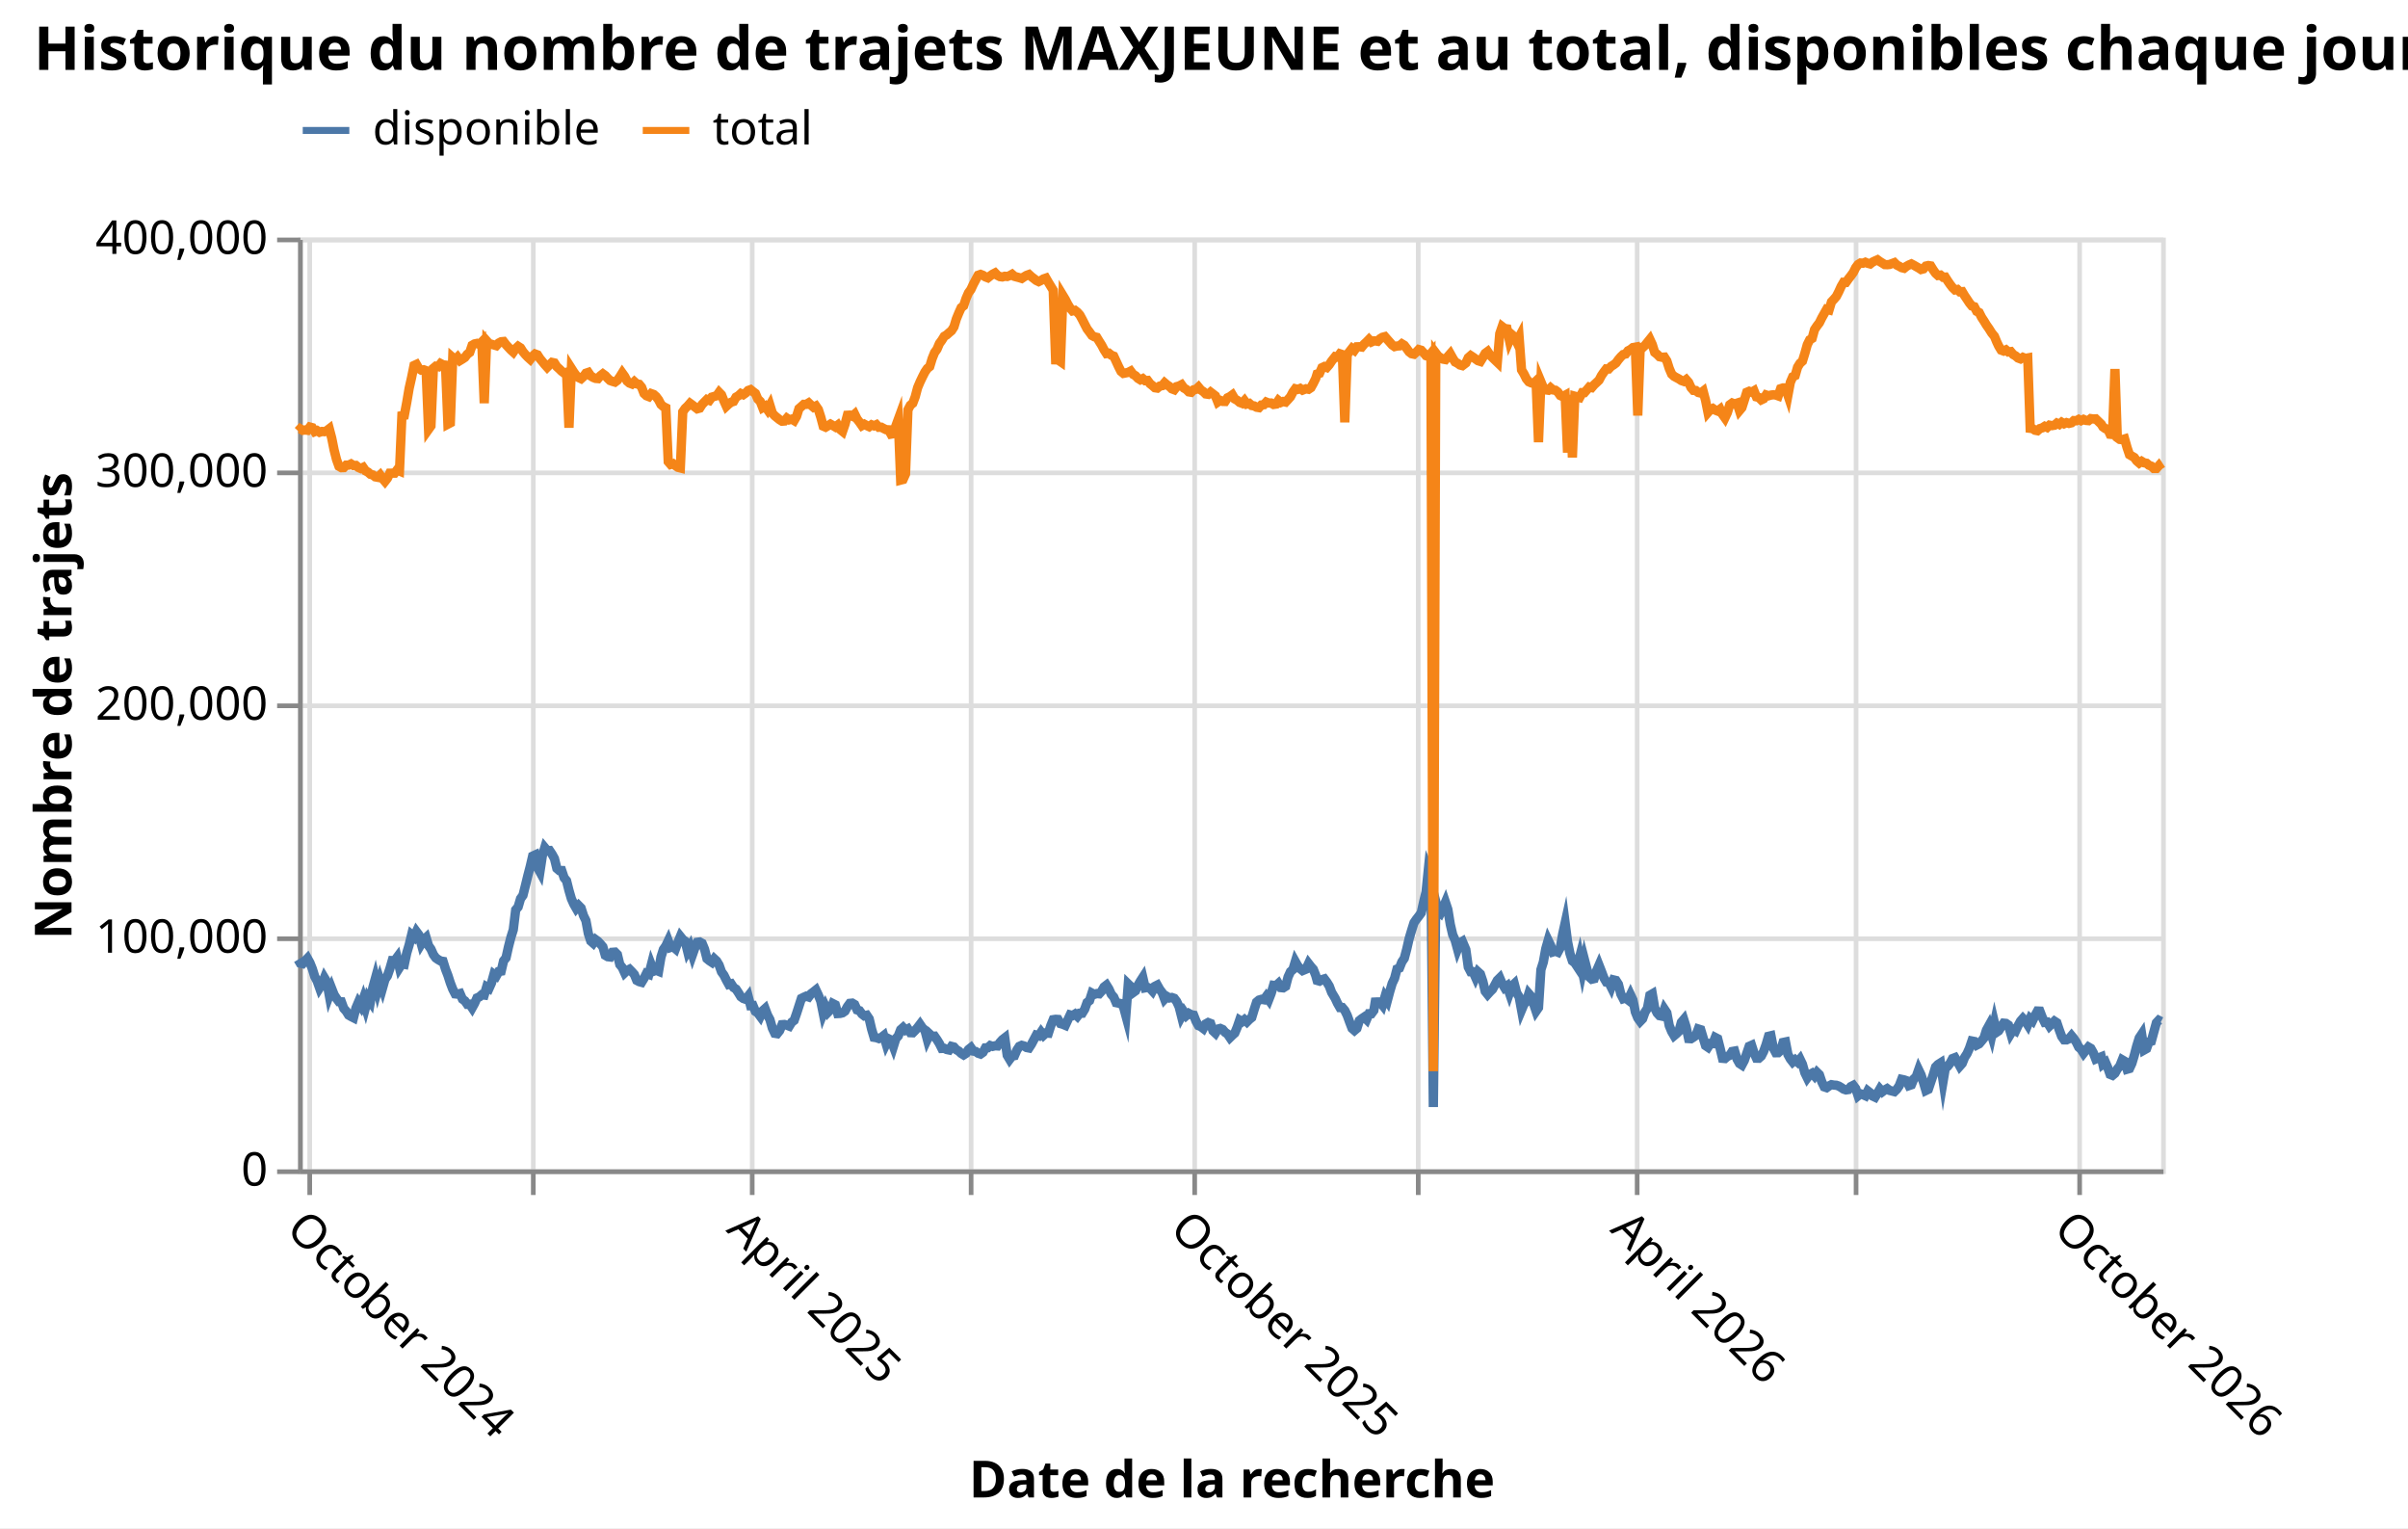
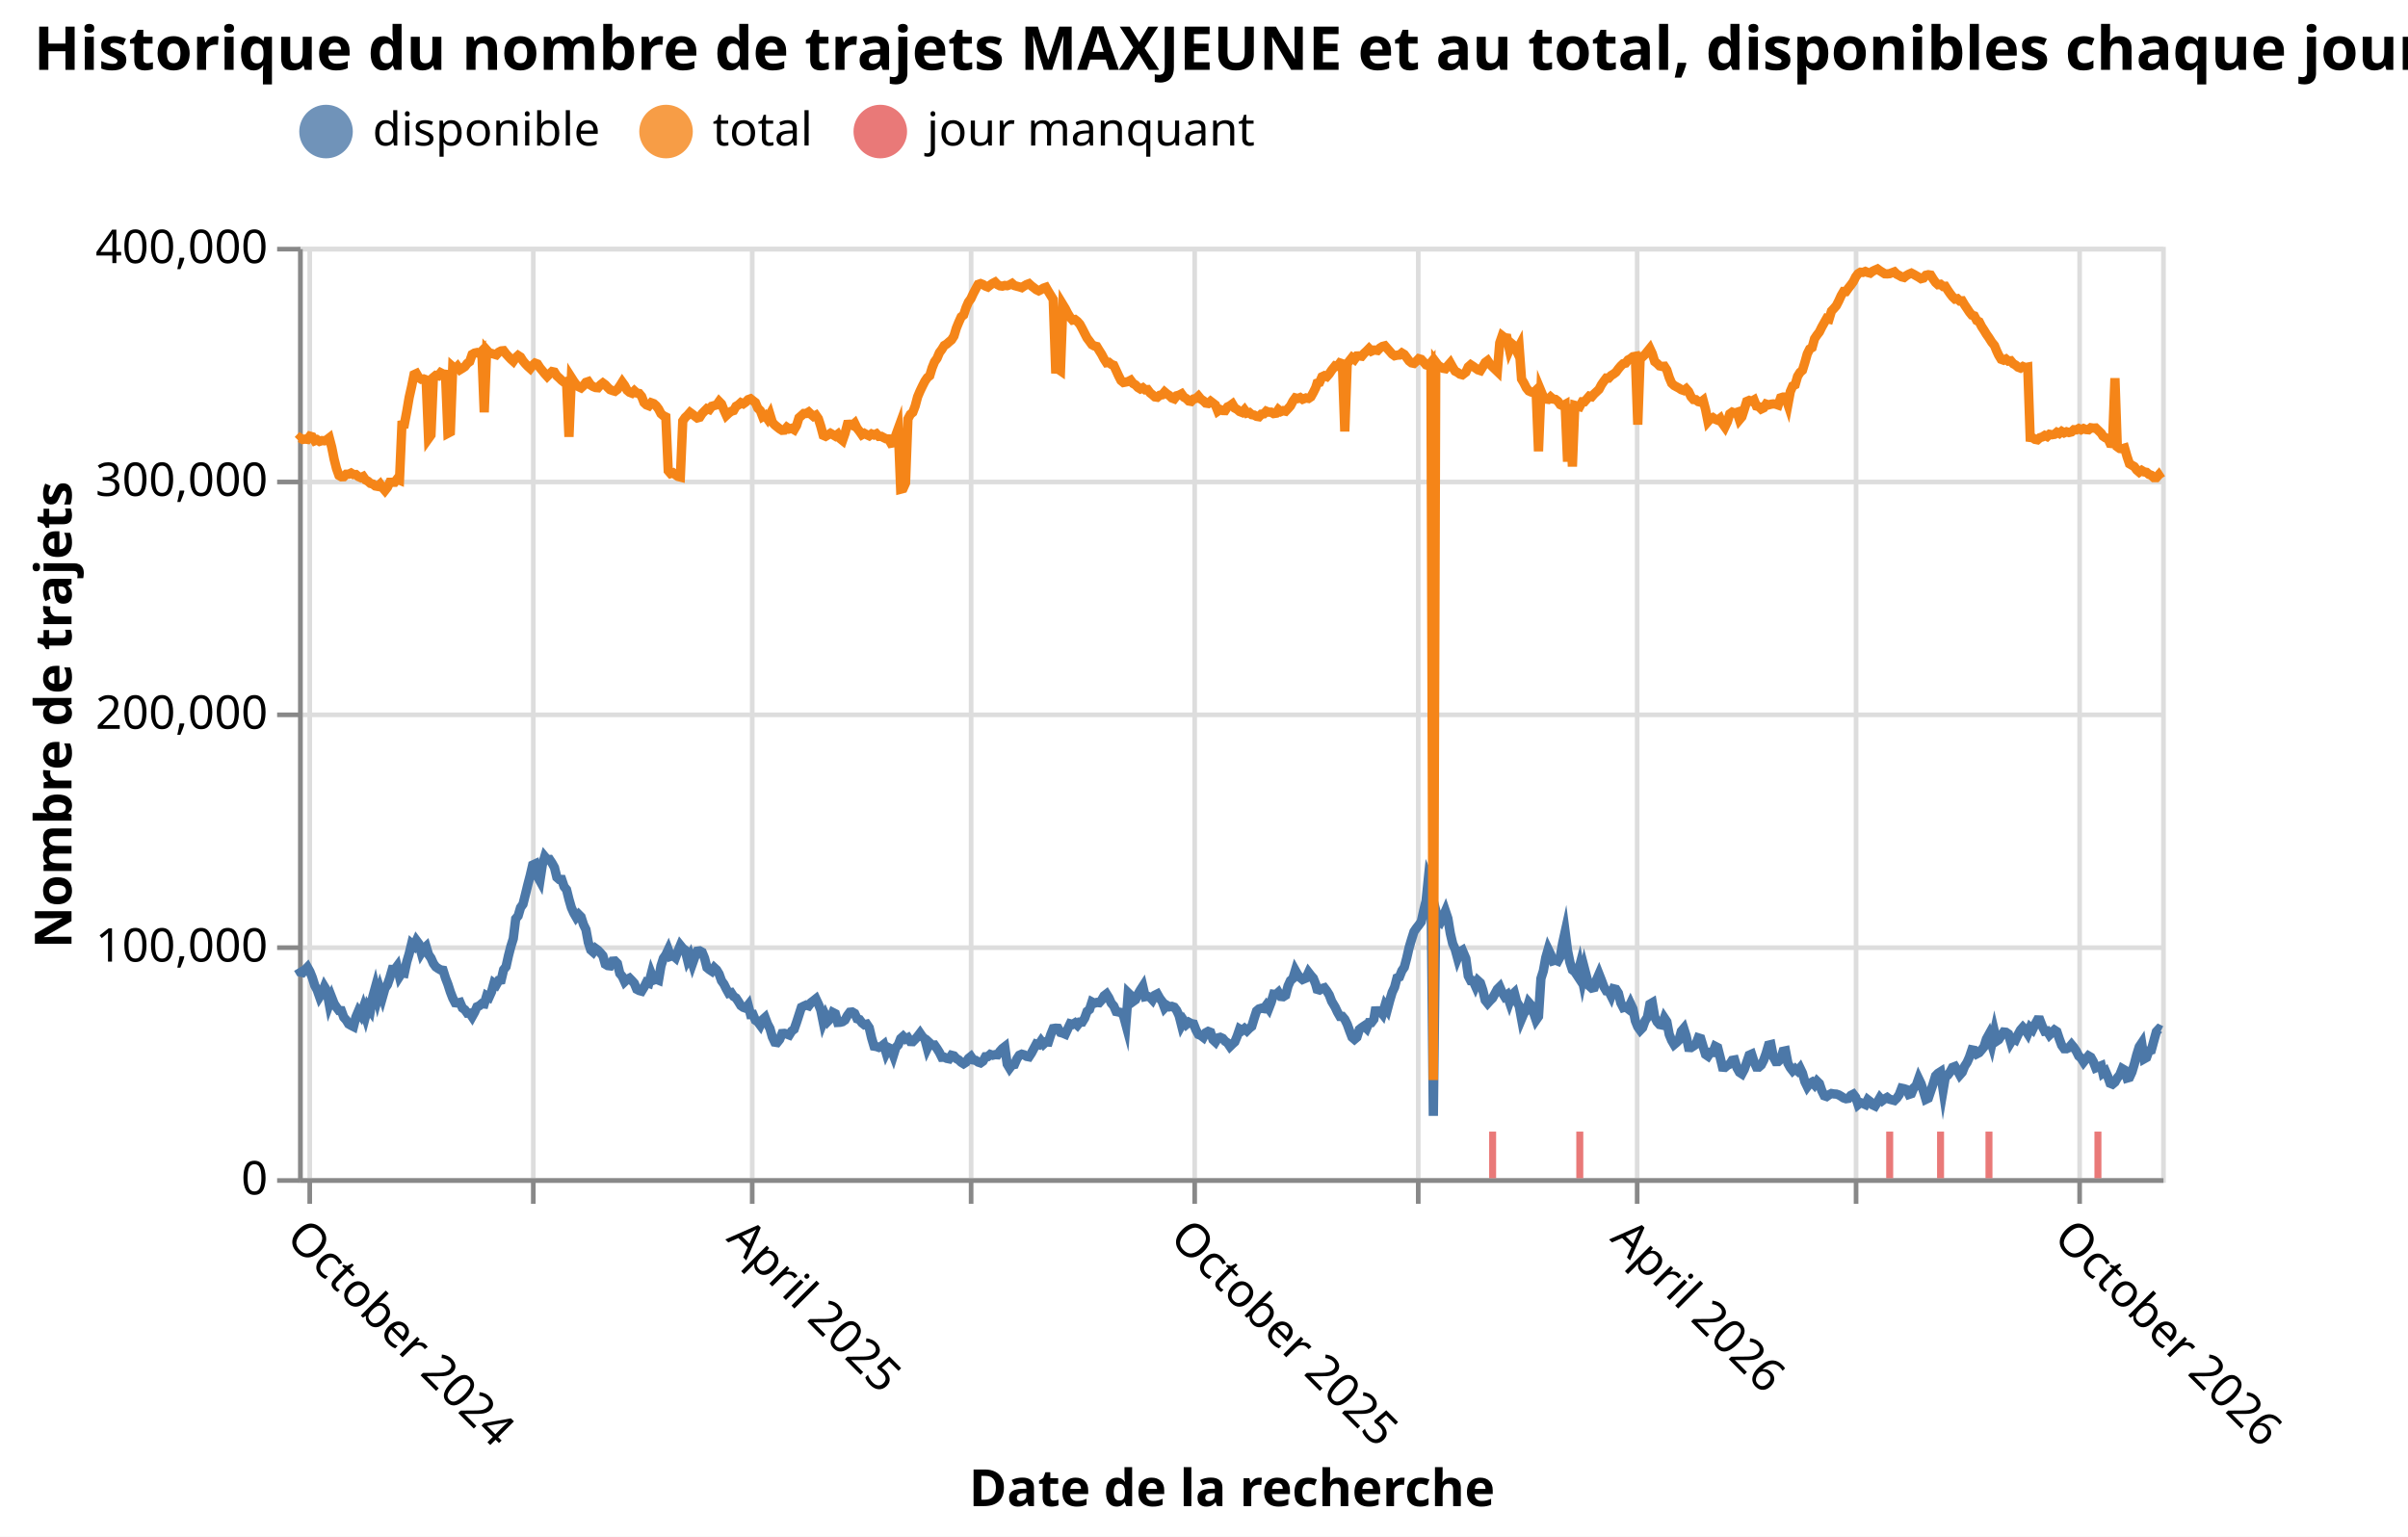
- <svg xmlns="http://www.w3.org/2000/svg" version="1.1" class="marks" width="517" height="328" viewBox="0 0 517 328">
-   <rect width="517" height="328" fill="white" />
-   <g fill="none" stroke-miterlimit="10" transform="translate(64,51)">
+ <svg xmlns="http://www.w3.org/2000/svg" version="1.1" class="marks" width="517" height="330" viewBox="0 0 517 330">
+   <rect width="517" height="330" fill="white" />
+   <g fill="none" stroke-miterlimit="10" transform="translate(64,53)">
    <g class="mark-group role-frame root" role="graphics-object" aria-roledescription="group mark container">
      <g transform="translate(0,0)">
        <path class="background" aria-hidden="true" d="M0.5,0.5h400v200h-400Z" stroke="#ddd" />
        <g>
          <g class="mark-group role-axis" aria-hidden="true">
            <g transform="translate(0.5,200.5)">
              <path class="background" aria-hidden="true" d="M0,0h0v0h0Z" pointer-events="none" />
              <g>
                <g class="mark-rule role-axis-grid" pointer-events="none">
                  <line transform="translate(2,-200)" x2="0" y2="200" stroke="#ddd" stroke-width="1" opacity="1" />
                  <line transform="translate(50,-200)" x2="0" y2="200" stroke="#ddd" stroke-width="1" opacity="1" />
                  <line transform="translate(97,-200)" x2="0" y2="200" stroke="#ddd" stroke-width="1" opacity="1" />
                  <line transform="translate(144,-200)" x2="0" y2="200" stroke="#ddd" stroke-width="1" opacity="1" />
                  <line transform="translate(192,-200)" x2="0" y2="200" stroke="#ddd" stroke-width="1" opacity="1" />
                  <line transform="translate(240,-200)" x2="0" y2="200" stroke="#ddd" stroke-width="1" opacity="1" />
                  <line transform="translate(287,-200)" x2="0" y2="200" stroke="#ddd" stroke-width="1" opacity="1" />
                  <line transform="translate(334,-200)" x2="0" y2="200" stroke="#ddd" stroke-width="1" opacity="1" />
                  <line transform="translate(382,-200)" x2="0" y2="200" stroke="#ddd" stroke-width="1" opacity="1" />
                </g>
              </g>
              <path class="foreground" aria-hidden="true" d="" pointer-events="none" display="none" />
            </g>
          </g>
          <g class="mark-group role-axis" aria-hidden="true">
            <g transform="translate(0.5,0.5)">
              <path class="background" aria-hidden="true" d="M0,0h0v0h0Z" pointer-events="none" />
              <g>
                <g class="mark-rule role-axis-grid" pointer-events="none">
                  <line transform="translate(0,200)" x2="400" y2="0" stroke="#ddd" stroke-width="1" opacity="1" />
                  <line transform="translate(0,150)" x2="400" y2="0" stroke="#ddd" stroke-width="1" opacity="1" />
                  <line transform="translate(0,100)" x2="400" y2="0" stroke="#ddd" stroke-width="1" opacity="1" />
                  <line transform="translate(0,50)" x2="400" y2="0" stroke="#ddd" stroke-width="1" opacity="1" />
                  <line transform="translate(0,0)" x2="400" y2="0" stroke="#ddd" stroke-width="1" opacity="1" />
                </g>
              </g>
              <path class="foreground" aria-hidden="true" d="" pointer-events="none" display="none" />
            </g>
          </g>
          <g class="mark-group role-axis" role="graphics-symbol" aria-roledescription="axis" aria-label="X-axis titled 'Date de la recherche' for a time scale with values from September 2024 to November 2026">
            <g transform="translate(0.5,200.5)">
              <path class="background" aria-hidden="true" d="M0,0h0v0h0Z" pointer-events="none" />
              <g>
                <g class="mark-rule role-axis-tick" pointer-events="none">
                  <line transform="translate(2,0)" x2="0" y2="5" stroke="#888" stroke-width="1" opacity="1" />
                  <line transform="translate(50,0)" x2="0" y2="5" stroke="#888" stroke-width="1" opacity="1" />
                  <line transform="translate(97,0)" x2="0" y2="5" stroke="#888" stroke-width="1" opacity="1" />
                  <line transform="translate(144,0)" x2="0" y2="5" stroke="#888" stroke-width="1" opacity="1" />
                  <line transform="translate(192,0)" x2="0" y2="5" stroke="#888" stroke-width="1" opacity="1" />
                  <line transform="translate(240,0)" x2="0" y2="5" stroke="#888" stroke-width="1" opacity="1" />
                  <line transform="translate(287,0)" x2="0" y2="5" stroke="#888" stroke-width="1" opacity="1" />
                  <line transform="translate(334,0)" x2="0" y2="5" stroke="#888" stroke-width="1" opacity="1" />
                  <line transform="translate(382,0)" x2="0" y2="5" stroke="#888" stroke-width="1" opacity="1" />
                </g>
                <g class="mark-text role-axis-label" pointer-events="none">
                  <text text-anchor="start" transform="translate(2.270532,7) rotate(45) translate(0,8)" font-family="sans-serif" font-size="10px" fill="#000" opacity="1">October 2024</text>
                  <text text-anchor="start" transform="translate(50.09516,7) rotate(45) translate(0,8)" font-family="sans-serif" font-size="10px" fill="#000" opacity="0">January 2025</text>
                  <text text-anchor="start" transform="translate(96.88011,7) rotate(45) translate(0,8)" font-family="sans-serif" font-size="10px" fill="#000" opacity="1">April 2025</text>
                  <text text-anchor="start" transform="translate(144.1849,7) rotate(45) translate(0,8)" font-family="sans-serif" font-size="10px" fill="#000" opacity="0">July 2025</text>
                  <text text-anchor="start" transform="translate(192.0095,7) rotate(45) translate(0,8)" font-family="sans-serif" font-size="10px" fill="#000" opacity="1">October 2025</text>
                  <text text-anchor="start" transform="translate(239.8341,7) rotate(45) translate(0,8)" font-family="sans-serif" font-size="10px" fill="#000" opacity="0">January 2026</text>
                  <text text-anchor="start" transform="translate(286.6191,7) rotate(45) translate(0,8)" font-family="sans-serif" font-size="10px" fill="#000" opacity="1">April 2026</text>
                  <text text-anchor="start" transform="translate(333.9239,7) rotate(45) translate(0,8)" font-family="sans-serif" font-size="10px" fill="#000" opacity="0">July 2026</text>
                  <text text-anchor="start" transform="translate(381.7485,7) rotate(45) translate(0,8)" font-family="sans-serif" font-size="10px" fill="#000" opacity="1">October 2026</text>
                </g>
                <g class="mark-rule role-axis-domain" pointer-events="none">
                  <line transform="translate(0,0)" x2="400" y2="0" stroke="#888" stroke-width="1" opacity="1" />
                </g>
                <g class="mark-text role-axis-title" pointer-events="none">
                  <text text-anchor="middle" transform="translate(200,69.9187)" font-family="sans-serif" font-size="11px" font-weight="bold" fill="#000" opacity="1">Date de la recherche</text>
                </g>
              </g>
              <path class="foreground" aria-hidden="true" d="" pointer-events="none" display="none" />
            </g>
          </g>
          <g class="mark-group role-axis" role="graphics-symbol" aria-roledescription="axis" aria-label="Y-axis titled 'Nombre de trajets' for a linear scale with values from 0 to 400,000">
            <g transform="translate(0.5,0.5)">
              <path class="background" aria-hidden="true" d="M0,0h0v0h0Z" pointer-events="none" />
              <g>
                <g class="mark-rule role-axis-tick" pointer-events="none">
                  <line transform="translate(0,200)" x2="-5" y2="0" stroke="#888" stroke-width="1" opacity="1" />
                  <line transform="translate(0,150)" x2="-5" y2="0" stroke="#888" stroke-width="1" opacity="1" />
                  <line transform="translate(0,100)" x2="-5" y2="0" stroke="#888" stroke-width="1" opacity="1" />
                  <line transform="translate(0,50)" x2="-5" y2="0" stroke="#888" stroke-width="1" opacity="1" />
                  <line transform="translate(0,0)" x2="-5" y2="0" stroke="#888" stroke-width="1" opacity="1" />
                </g>
                <g class="mark-text role-axis-label" pointer-events="none">
                  <text text-anchor="end" transform="translate(-7,203)" font-family="sans-serif" font-size="10px" fill="#000" opacity="1">0</text>
                  <text text-anchor="end" transform="translate(-7,153)" font-family="sans-serif" font-size="10px" fill="#000" opacity="1">100,000</text>
                  <text text-anchor="end" transform="translate(-7,103)" font-family="sans-serif" font-size="10px" fill="#000" opacity="1">200,000</text>
                  <text text-anchor="end" transform="translate(-7,53)" font-family="sans-serif" font-size="10px" fill="#000" opacity="1">300,000</text>
                  <text text-anchor="end" transform="translate(-7,3)" font-family="sans-serif" font-size="10px" fill="#000" opacity="1">400,000</text>
                </g>
                <g class="mark-rule role-axis-domain" pointer-events="none">
                  <line transform="translate(0,200)" x2="0" y2="-200" stroke="#888" stroke-width="1" opacity="1" />
                </g>
                <g class="mark-text role-axis-title" pointer-events="none">
                  <text text-anchor="middle" transform="translate(-47.14746,100) rotate(-90) translate(0,-2)" font-family="sans-serif" font-size="11px" font-weight="bold" fill="#000" opacity="1">Nombre de trajets</text>
                </g>
              </g>
              <path class="foreground" aria-hidden="true" d="" pointer-events="none" display="none" />
            </g>
          </g>
-           <g class="mark-group role-scope pathgroup" role="graphics-object" aria-roledescription="group mark container">
+           <g class="mark-group role-scope layer_0_pathgroup" role="graphics-object" aria-roledescription="group mark container">
            <g transform="translate(0,0)">
              <path class="background" aria-hidden="true" d="M0,0h400v200h-400Z" />
              <g>
-                 <g class="mark-line role-mark marks" role="graphics-object" aria-roledescription="line mark container">
+                 <g class="mark-line role-mark layer_0_marks" role="graphics-object" aria-roledescription="line mark container">
                  <path aria-label="Date de la recherche: September 2024; Nombre de trajets: 90064; variable: disponible" role="graphics-symbol" aria-roledescription="line mark" d="M0,154.968L0.457,155.733L0.977,155.849L1.497,155.249L2.016,154.706L2.536,155.647L3.056,156.936L3.576,158.611L4.096,159.578L4.616,161.051L5.135,160.232L5.655,158.887L6.175,159.757L6.695,162.622L7.215,161.186L7.735,162.517L8.254,163.314L8.774,164.01L9.294,164.032L9.814,165.467L10.334,166.043L10.854,166.883L11.373,167.187L11.893,167.45L12.413,165.395L12.933,164.165L13.453,164.939L13.973,163.463L14.492,165.186L15.012,163.209L15.532,163.971L16.052,160.982L16.575,159.082L17.091,161.376L17.611,159.478L18.131,161.072L18.651,159.24L19.171,158.471L19.691,156.976L20.21,155.186L20.73,155.206L21.251,154.501L21.77,156.687L22.29,155.87L22.81,155.975L23.33,153.544L23.849,151.81L24.37,149.657L24.889,150.119L25.409,148.968L25.929,149.665L26.45,151.587L26.968,150.725L27.489,150.247L28.008,151.977L28.528,152.725L29.048,153.898L29.567,154.616L30.087,154.978L30.607,155.274L31.127,155.354L31.647,157.015L32.167,158.365L32.687,159.98L33.206,161.327L33.726,162.333L34.246,162.388L34.766,162.251L35.286,163.458L35.806,163.83L36.325,164.564L36.845,164.539L37.366,165.319L37.885,164.379L38.405,163.203L38.924,162.973L39.444,162.518L39.964,162.586L40.484,160.835L41.004,161.142L41.524,159.983L42.043,158.101L42.563,158.467L43.083,157.526L43.603,157.444L44.123,155.239L44.643,154.588L45.162,152.251L45.682,150.225L46.202,148.563L46.722,144.291L47.242,143.67L47.762,141.894L48.281,141.173L48.801,139.108L49.321,136.98L49.841,134.989L50.361,132.763L50.881,132.524L51.4,135.188L51.92,136.135L52.44,132.697L52.96,130.95L53.48,131.578L54,131.561L54.519,132.339L55.04,133.284L55.559,135.399L56.079,135.847L56.599,135.858L57.119,137.406L57.638,138.04L58.158,140.126L58.678,141.915L59.198,143.074L59.718,143.981L60.238,143.375L60.757,143.9L61.277,145.535L61.797,146.599L62.317,149.389L62.837,150.987L63.357,151.445L63.876,150.679L64.396,151.062L64.916,151.618L65.436,152.229L65.956,154.046L66.476,154.351L66.995,154.412L67.515,153.406L68.035,153.367L68.555,153.888L69.075,156.04L69.595,156.669L70.114,157.81L70.634,157.313L71.154,157.047L71.674,157.575L72.194,158.166L72.714,159.431L73.233,159.706L73.753,159.848L74.273,158.995L74.793,157.945L75.313,158.136L75.833,156.106L76.352,157.462L76.872,157.265L77.392,157.476L77.912,154.421L78.432,152.787L78.952,152.041L79.471,150.938L79.991,152.365L80.511,152.195L81.031,152.643L81.551,151.262L82.071,150.001L82.59,150.645L83.11,151.037L83.63,153.158L84.15,152.225L84.67,153.922L85.19,152.442L85.709,151.259L86.229,151.191L86.749,151.477L87.269,152.743L87.789,154.781L88.309,155.208L88.828,155.551L89.348,154.8L89.868,155.283L90.388,156.148L90.908,157.605L91.428,158.325L91.947,159.373L92.467,160.304L92.987,160.171L93.507,160.969L94.027,161.308L94.547,162.091L95.066,162.944L95.586,163.317L96.106,163.501L96.626,162.836L97.146,164.858L97.665,164.829L98.185,166.086L98.705,166.43L99.225,167.135L99.745,165.96L100.265,165.495L100.784,166.877L101.304,167.849L101.824,169.688L102.344,170.789L102.864,170.875L103.384,170.221L103.903,168.943L104.423,168.904L104.943,169.053L105.463,169.255L105.983,168.412L106.503,168.02L107.023,166.532L107.542,164.924L108.062,163.313L108.582,163.048L109.102,162.82L109.622,162.997L110.141,162.291L110.661,161.905L111.181,161.49L111.701,162.601L112.221,163.887L112.741,166.459L113.26,165.131L113.78,166.265L114.3,165.732L114.82,164.419L115.34,164.685L115.86,166.554L116.379,166.527L116.899,166.396L117.419,166.035L117.939,165.078L118.459,164.366L118.979,164.313L119.499,164.62L120.018,165.77L120.538,165.935L121.058,166.64L121.578,167.049L122.098,166.921L122.617,167.69L123.137,169.905L123.657,171.652L124.177,171.735L124.697,171.918L125.217,171.688L125.736,171.282L126.256,173.049L126.776,171.97L127.296,172.23L127.816,173.612L128.336,171.945L128.855,171.366L129.375,170.02L129.895,169.554L130.415,170.116L130.935,169.844L131.455,170.659L131.975,170.679L132.494,170.16L133.014,169.553L133.534,168.868L134.054,169.634L134.574,170.104L135.094,172.084L135.614,170.968L136.133,171.455L136.653,171.414L137.173,172.162L137.693,173L138.212,174.038L138.732,174.015L139.252,174.271L139.772,174.377L140.292,173.602L140.812,173.737L141.331,174.319L141.851,174.612L142.371,175.106L142.891,175.429L143.411,175.097L143.931,174.282L144.451,173.871L144.97,174.614L145.49,174.699L146.01,175.073L146.53,175.245L147.05,174.872L147.57,173.92L148.089,173.889L148.609,173.422L149.129,173.601L149.649,173.471L150.169,173.506L150.689,172.75L151.208,172.175L151.728,171.774L152.248,175.505L152.768,176.378L153.288,175.686L153.807,175.588L154.327,174.388L154.847,173.605L155.367,173.373L155.887,173.515L156.407,173.844L156.927,173.947L157.446,173.151L157.966,172.167L158.486,171.187L159.006,171.332L159.526,170.541L160.046,171.215L160.565,170.732L161.085,170.771L161.605,169.151L162.125,167.868L162.645,167.786L163.165,167.82L163.684,168.715L164.204,168.859L164.724,169.08L165.244,167.953L165.764,166.84L166.284,166.977L166.804,166.657L167.323,167.146L167.843,166.484L168.363,166.475L168.883,165.623L169.402,164.178L169.922,163.778L170.442,162.162L170.962,162.437L171.482,162.265L172.002,162.317L172.522,161.742L173.041,160.848L173.567,160.444L174.081,161.271L174.601,162.424L175.121,163.016L175.641,164.217L176.16,164.319L176.68,164.418L177.2,165.054L177.72,166.983L178.24,160.232L178.759,160.738L179.279,162.052L179.799,161.678L180.319,160.509L180.839,159.6L181.359,158.795L181.879,161.033L182.398,160.935L182.918,161.135L183.438,161.704L183.958,160.708L184.478,160.444L184.998,161.365L185.517,162.053L186.037,163.443L186.557,162.892L187.077,163.207L187.597,163.107L188.116,163.285L188.636,163.972L189.156,165.093L189.676,167.142L190.196,166.188L190.716,166.971L191.235,166.514L191.755,166.797L192.275,166.898L192.795,168.219L193.315,169.148L193.835,169.359L194.354,169.754L194.874,168.774L195.394,168.487L195.914,168.685L196.434,170.267L196.954,170.754L197.473,169.882L197.993,169.748L198.513,169.979L199.033,170.59L199.553,170.941L200.073,171.71L200.592,171.203L201.112,170.738L201.632,169.486L202.152,167.974L202.672,168.298L203.192,167.867L203.711,168.346L204.231,167.821L204.751,167.402L205.271,165.689L205.791,164.094L206.311,163.656L206.83,163.5L207.35,163.587L207.87,162.873L208.39,163.597L208.91,162.261L209.43,160.504L209.949,160.572L210.469,160.1L210.989,160.98L211.509,161.035L212.029,160.705L212.549,158.704L213.068,157.564L213.588,157.112L214.108,155.393L214.628,156.323L215.148,156.904L215.668,157.334L216.397,157.028L216.949,155.821L217.451,156.472L217.969,157.061L218.489,158.366L218.787,159.443L219.306,159.592L219.826,159.266L220.346,159.113L220.866,159.8L221.386,160.641L221.906,162.019L222.661,163.283L223.168,164.362L223.688,165.269L224.208,165.269L224.727,165.882L225.248,166.94L225.767,168.382L226.287,169.732L226.807,170.182L227.326,169.737L227.847,168.081L228.367,167.658L228.889,167.31L229.406,167.822L229.926,166.598L230.446,166.586L230.965,165.885L231.263,164.085L231.782,164.059L232.302,164.067L232.822,164.733L233.342,162.967L233.862,163.781L234.382,161.834L234.901,160.089L235.421,158.98L235.941,156.998L236.461,156.787L236.981,155.466L237.501,154.703L238.02,152.749L238.54,150.484L239.06,148.73L239.58,147.071L240.1,146.313L240.62,145.653L241.139,144.94L241.659,142.597L242.179,140.436L242.699,135.323L243.219,136.51L243.739,186.612L244.258,142.499L244.778,144.484L245.298,144.958L245.818,143.886L246.338,142.659L246.858,144.224L247.377,147.405L247.897,149.643L248.417,150.798L248.937,152.713L249.457,151.395L249.977,151.076L250.72,152.824L251.24,156.59L251.759,157.584L252.279,157.599L252.799,158.775L253.319,157.593L253.839,158.066L254.359,159.612L254.88,161.791L255.399,162.439L255.918,161.866L256.439,161.353L257.479,159.422L257.998,158.908L258.518,160.134L259.038,160.994L259.558,160.624L260.078,162.154L260.598,160.64L261.118,160.16L261.637,162.131L262.157,162.968L262.677,165.794L263.197,164.55L263.716,164.01L264.236,162.283L264.758,162.883L265.276,164.48L265.796,166.041L266.315,165.287L266.835,157.145L267.355,155.509L267.876,152.648L268.395,150.842L268.915,151.924L269.435,153.325L269.954,153.163L270.474,153.38L270.994,152.399L271.516,149.456L272.034,147.11L272.553,151.1L273.073,153.679L273.593,155.268L274.113,155.663L274.632,156.453L275.153,154.444L275.724,157.331L276.192,155.027L276.712,157.028L277.232,158.713L277.752,159.183L278.272,159.058L278.793,157.368L279.311,156.17L279.831,157.493L280.352,158.891L280.871,159.772L281.39,159.804L281.91,160.852L282.43,159.328L282.952,159.454L283.47,160.263L283.99,162.363L284.51,163.375L285.029,163.219L285.549,163.618L286.069,162.513L286.589,163.617L287.109,166.213L287.629,167.492L288.151,168.22L288.668,167.684L289.188,166.231L289.708,165.418L290.229,162.63L290.748,162.329L291.268,165.363L291.788,166.432L292.307,167.006L292.827,167.114L293.348,165.606L293.869,166.39L294.387,169.147L294.907,170.416L295.427,171.303L295.946,170.868L296.466,170.361L296.986,168.448L297.506,167.833L298.026,169.48L298.546,171.923L299.066,171.957L299.585,171.626L300.105,171.257L300.626,169.863L301.147,170.026L301.666,171.757L302.185,173.432L302.705,173.786L303.224,172.98L303.744,173.008L304.266,171.686L304.785,171.955L305.305,173.996L305.826,176.16L306.345,176.206L306.863,175.764L307.384,175.52L307.904,174.699L308.425,174.605L308.947,176.335L309.464,177.263L309.984,177.601L310.502,176.626L311.023,175.119L311.544,173.596L312.065,173.364L312.587,174.979L313.106,176.135L313.623,176.146L314.142,175.688L314.663,174.663L315.183,173.213L315.705,171.439L316.226,171.314L316.746,173.985L317.265,174.964L317.781,174.958L318.302,174.471L318.83,172.756L319.35,172.646L319.87,175.347L320.385,176.283L320.902,176.951L321.421,176.495L321.941,176.959L322.464,176.336L322.985,177.427L323.506,179.275L324.026,180.343L324.543,179.645L325.061,179.364L325.581,179.946L326.108,179.177L326.624,179.681L327.143,181.224L327.666,182.289L328.178,182.461L328.7,182.09L329.22,181.819L329.743,181.911L330.26,181.943L330.78,182.117L331.301,182.424L331.819,182.771L332.337,182.943L332.857,182.865L333.376,182.233L333.899,181.968L334.419,182.655L334.937,184.191L335.456,183.772L335.975,183.955L336.495,184.191L337.017,183.16L337.536,183.563L338.055,184.258L338.578,184.504L339.094,183.656L339.613,182.757L340.135,183.347L340.654,182.955L341.174,182.663L341.694,183.048L342.732,183.317L343.252,182.808L343.772,182.046L344.292,180.681L344.812,180.789L345.333,180.965L345.852,182.024L346.372,181.847L346.891,180.594L347.412,180.113L347.932,178.63L348.452,179.719L348.972,181.319L349.492,183.071L350.011,182.819L350.53,181.276L351.051,179.744L351.571,178.025L352.091,177.49L352.626,177.153L353.193,181.051L353.656,178.295L354.173,177.879L354.694,177.201L355.216,176.215L355.739,176.013L356.258,176.876L356.778,177.833L357.29,177.255L357.809,175.954L358.329,175.151L358.849,173.978L359.369,172.442L359.889,172.543L360.411,173.315L360.929,173.046L361.448,172.43L361.968,171.785L362.489,170.11L363.01,169.165L363.629,171.255L364.209,168.548L364.676,170.555L365.124,170.257L365.649,169.416L366.183,168.617L366.681,168.666L367.202,169.024L367.718,170.841L368.238,169.976L368.754,170.279L369.275,169.156L369.804,168.189L370.321,167.595L370.84,168.133L371.358,168.954L371.881,167.634L372.394,168.094L372.918,166.996L373.447,166.016L373.963,166.036L374.486,167.393L375.002,168.451L375.52,168.391L376.035,169.23L376.558,168.715L377.091,168.187L377.606,168.52L378.124,170.062L378.644,171.463L379.165,172.195L379.686,172.204L380.21,171.964L380.755,171.314L381.259,171.925L381.778,172.691L382.306,173.765L382.816,174.211L383.346,175.058L383.851,174.409L384.399,173.737L384.904,174.032L385.433,174.973L385.958,176.318L387.149,175.843L387.498,177.437L388.054,177.038L388.535,178.163L389.041,179.609L389.558,179.817L390.08,179.377L390.589,178.46L391.112,177.836L391.65,176.486L392.161,176.784L392.682,178.505L393.202,178.356L393.723,177.227L394.234,175.522L394.756,173.521L395.298,171.779L395.817,171.001L396.345,174.376L396.868,174.08L397.381,172.638L397.892,172.49L398.419,170.548L398.98,168.535L399.477,168.002L400,168.265" stroke="#4c78a8" stroke-width="2" />
                </g>
              </g>
              <path class="foreground" aria-hidden="true" d="" display="none" />
            </g>
            <g transform="translate(0,0)">
              <path class="background" aria-hidden="true" d="M0,0h400v200h-400Z" />
              <g>
-                 <g class="mark-line role-mark marks" role="graphics-object" aria-roledescription="line mark container">
+                 <g class="mark-line role-mark layer_0_marks" role="graphics-object" aria-roledescription="line mark container">
                  <path aria-label="Date de la recherche: September 2024; Nombre de trajets: 316947; variable: total" role="graphics-symbol" aria-roledescription="line mark" d="M0,41.527L0.457,41.049L0.977,41.365L1.497,41.288L2.016,41.358L2.536,40.661L3.056,40.8L3.576,41.647L4.096,41.43L4.616,41.781L5.135,41.611L5.655,41.656L6.175,41.43L6.695,41.03L7.215,43.01L7.735,45.596L8.254,47.643L8.774,49.087L9.294,49.384L9.814,49.365L10.334,48.839L10.854,48.832L11.373,48.585L11.893,48.91L12.413,48.899L12.933,49.331L13.453,49.564L13.973,49.321L14.492,50.066L15.012,50.34L15.532,50.805L16.052,50.942L16.575,51.354L17.091,51.45L17.611,50.957L18.131,51.726L18.651,52.334L19.171,51.669L19.691,50.57L20.21,50.564L20.73,50.562L21.251,49.876L21.77,50.093L22.29,38.228L22.81,38.143L23.33,35.371L23.849,32.326L24.37,30.021L24.889,27.456L25.409,27.215L25.929,28.117L26.45,28.444L26.968,28.367L27.489,28.557L28.008,41.151L28.528,40.42L29.048,28.041L29.567,27.611L30.087,27.705L30.607,27.039L31.127,27.306L31.647,27.371L32.167,40.039L32.687,39.766L33.206,25.754L33.726,26.212L34.246,25.675L34.766,26.382L35.286,26.069L35.806,25.719L36.325,25.039L36.845,24.65L37.366,23.12L37.885,22.817L38.405,22.71L38.924,22.94L39.444,22.407L39.964,35.535L40.484,22.16L41.004,22.744L41.524,22.89L42.043,23.04L42.563,23.195L43.083,22.626L43.603,22.355L44.123,22.304L44.643,22.991L45.162,23.55L45.682,24.107L46.202,24.576L46.722,23.818L47.242,23.341L47.762,23.676L48.281,24.5L48.801,25.115L49.321,25.657L49.841,26.126L50.361,25.436L50.881,24.98L51.4,25.17L51.92,25.974L52.44,26.597L52.96,27.242L53.48,27.815L54,27.286L54.519,26.791L55.04,26.904L55.559,27.712L56.079,28.178L56.599,28.689L57.119,29.084L57.638,28.919L58.158,40.807L58.678,28.083L59.198,28.901L59.718,29.61L60.238,30.048L60.757,30.29L61.277,29.815L61.797,29.11L62.317,28.935L62.837,29.696L63.357,30.018L63.876,30.221L64.396,30.265L64.916,29.649L65.436,29.249L65.956,29.627L66.476,30.194L66.995,30.682L67.515,30.869L68.035,31.018L68.555,30.63L69.075,29.898L69.595,29.063L70.114,29.787L70.634,30.791L71.154,31.233L71.674,31.43L72.194,30.925L72.714,31.398L73.233,31.486L73.753,32.116L74.273,33.46L74.793,33.938L75.313,34.14L75.833,33.49L76.352,33.675L76.872,34.13L77.392,34.822L77.912,35.822L78.432,36.272L78.952,36.531L79.471,48.092L79.991,48.7L80.511,48.537L81.031,48.953L81.551,49.309L82.071,49.441L82.59,37.403L83.11,36.658L83.63,36.172L84.15,35.573L84.67,35.953L85.19,36.352L85.709,36.749L86.229,36.606L86.749,35.803L87.269,35.27L87.789,34.746L88.309,34.945L88.828,34.238L89.348,34.09L89.868,33.953L90.388,33.214L90.908,33.749L91.428,35.042L91.947,36.193L92.467,35.709L92.987,35.329L93.507,35.163L94.027,34.246L94.547,33.944L95.066,33.472L95.586,33.717L96.106,33.352L96.626,32.816L97.146,32.633L97.665,33.048L98.185,33.438L98.705,34.651L99.225,35.16L99.745,36.488L100.265,36.186L100.784,36.929L101.304,35.987L101.824,37.685L102.344,38.249L102.864,38.674L103.384,39.089L103.903,39.408L104.423,39.365L104.943,38.758L105.463,39.11L105.983,38.964L106.503,39.274L107.023,38.372L107.542,36.711L108.062,36.258L108.582,35.788L109.102,35.793L109.622,35.479L110.141,35.973L110.661,36.414L111.181,36.152L111.701,36.902L112.221,38.521L112.741,40.467L113.26,40.691L113.78,40.384L114.3,40.043L114.82,40.336L115.34,40.649L115.86,40.256L116.379,41.172L116.899,41.592L117.419,40.08L117.939,38.132L118.459,38.1L118.979,38.331L119.499,37.88L120.018,38.948L120.538,39.611L121.058,40.357L121.578,40.06L122.098,40.349L122.617,40.586L123.137,40.189L123.657,40.399L124.177,40.158L124.697,40.715L125.217,40.699L125.736,40.983L126.256,41.231L126.776,41.256L127.296,42.185L127.816,42.09L128.336,40.438L128.855,39.02L129.375,52.049L129.895,51.912L130.415,50.752L130.935,36.969L131.455,35.983L131.975,35.548L132.494,34.173L133.014,32.211L133.534,30.981L134.054,29.89L134.574,28.866L135.094,28.1L135.614,27.683L136.133,25.971L136.653,24.683L137.173,23.962L137.693,22.735L138.212,22.033L138.732,21.19L139.252,20.884L139.772,20.419L140.292,19.985L140.812,19.168L141.331,17.456L141.851,16.19L142.371,15.035L142.891,14.634L143.411,13.064L143.931,11.864L144.451,11.148L144.97,10.03L145.49,9.048L146.01,8.079L146.53,7.898L147.05,8.097L147.57,8.432L148.089,8.631L148.609,8.218L149.129,7.851L149.649,7.582L150.169,8.117L150.689,8.381L151.208,8.445L151.728,8.299L152.248,8.35L152.768,8.168L153.288,7.874L153.807,8.324L154.327,8.467L154.847,8.599L155.367,8.763L155.887,8.411L156.407,8.105L156.927,7.916L157.446,8.394L157.966,8.785L158.486,9.192L159.006,9.444L159.526,9.189L160.046,8.868L160.565,8.691L161.085,9.589L161.605,10.45L162.125,11.298L162.645,26.241L163.165,26.255L163.684,26.615L164.204,12.424L164.724,13.281L165.244,14.295L165.764,15.142L166.284,15.736L166.804,15.622L167.323,16.027L167.843,16.613L168.363,17.571L168.883,18.592L169.402,19.595L169.922,20.28L170.442,21.004L170.962,21.29L171.482,21.409L172.002,22.259L172.522,23.083L173.041,24.075L173.567,24.892L174.081,24.815L174.601,25.244L175.121,25.441L175.641,26.561L176.16,27.699L176.68,28.712L177.2,29.141L177.72,29.038L178.24,28.923L178.759,28.652L179.279,29.351L179.799,29.653L180.319,30.2L180.839,30.52L181.359,30.271L181.879,30.71L182.398,30.667L182.918,31.361L183.438,31.769L183.958,32.228L184.478,32.306L184.998,31.876L185.517,31.782L186.037,31.17L186.557,31.611L187.077,31.946L187.597,32.459L188.116,32.654L188.636,31.981L189.156,31.844L189.676,31.574L190.196,32.295L190.716,32.595L191.235,33.111L191.755,33.202L192.275,32.672L192.795,32.566L193.315,32.081L193.835,32.709L194.354,33.048L194.874,33.56L195.394,33.638L195.914,33.176L196.434,33.573L196.954,33.975L197.473,35.29L197.993,34.936L198.513,35.158L199.033,35.173L199.553,34.383L200.073,34.136L200.592,33.757L201.112,34.643L201.632,34.921L202.152,35.372L202.672,35.572L203.192,35.004L203.711,35.725L204.231,35.591L204.751,36.046L205.271,36.129L205.791,36.411L206.311,36.495L206.83,35.929L207.35,35.871L207.87,35.301L208.39,35.509L208.91,35.509L209.43,35.814L209.949,35.738L210.469,34.966L210.989,35.394L211.509,35.18L212.029,35.303L212.549,34.746L213.068,34.16L213.588,33.165L214.108,32.445L214.628,32.579L215.148,32.374L215.668,32.739L216.397,32.449L216.949,32.556L217.451,32.219L217.969,31.284L218.489,30.231L218.787,29.282L219.306,29.126L219.826,27.921L220.346,27.676L220.866,27.879L221.386,27.284L221.906,26.502L222.661,25.553L223.168,25.661L223.688,24.935L224.208,25.109L224.727,39.657L225.248,25.119L225.767,24.443L226.287,23.78L226.807,24.181L227.326,23.443L227.847,23.422L228.367,23.494L228.889,22.861L229.406,22.395L229.926,21.859L230.446,22.405L230.965,22.175L231.263,22.17L231.782,22.253L232.302,21.71L232.822,21.394L233.342,21.258L233.862,21.857L234.382,22.439L234.901,23.033L235.421,23.395L235.941,23.27L236.461,23.237L236.981,22.803L237.501,23.117L238.02,23.798L238.54,24.517L239.06,24.92L239.58,25.031L240.1,24.564L240.62,24.028L241.139,24.176L241.659,24.738L242.179,25.347L242.699,25.513L243.219,24.879L243.739,178.925L244.258,24.768L244.778,25.453L245.298,25.789L245.818,26.089L246.338,26.18L246.858,25.529L247.377,24.935L247.897,25.871L248.417,26.7L248.937,26.965L249.457,27.343L249.977,27.483L250.72,26.915L251.24,25.784L251.759,25.331L252.279,25.67L252.799,26.047L253.319,26.418L253.839,26.584L254.359,25.747L254.88,24.838L255.399,24.454L255.918,25.225L256.439,25.757L257.479,26.757L257.998,20.622L258.518,19.107L259.038,19.508L259.558,19.581L260.078,22.066L260.598,20.829L261.118,21.273L261.637,22.379L262.157,21.385L262.677,28.397L263.197,29.265L263.716,30.309L264.236,30.947L264.758,31.184L265.276,31.307L265.796,30.804L266.315,43.911L266.835,30.944L267.355,32.2L267.876,32.687L268.395,32.757L268.915,32.246L269.435,32.696L269.954,32.761L270.474,33.153L270.994,33.895L271.516,34.136L272.034,33.849L272.553,46.143L273.073,33.753L273.593,47.188L274.113,34.039L274.632,34.177L275.153,34.329L275.724,33.267L276.192,33.268L276.712,32.668L277.232,32.063L277.752,32.191L278.272,31.584L278.793,31.104L279.311,30.611L279.831,29.618L280.352,28.862L280.871,28.18L281.39,28.195L281.91,27.639L282.43,27.317L282.952,26.919L283.47,26.202L283.99,25.59L284.51,25.094L285.029,24.981L285.549,24.293L286.069,24.025L286.589,23.605L287.109,23.514L287.629,38.195L288.151,23.591L288.668,23.62L289.188,23.126L289.708,22.481L290.229,21.836L290.748,22.956L291.268,24.642L291.788,25.048L292.307,25.572L292.827,25.685L293.348,25.649L293.869,26.46L294.387,28.086L294.907,29.301L295.427,29.777L295.946,30.062L296.466,30.337L296.986,30.683L297.506,30.862L298.026,30.483L298.546,31.076L299.066,32.202L299.585,32.795L300.105,32.826L300.626,33.245L301.147,33.375L301.666,32.973L302.185,34.928L302.705,37.514L303.224,36.911L303.744,36.672L304.266,37.031L304.785,37.233L305.305,36.831L305.826,37.958L306.345,38.688L306.863,37.592L307.384,35.882L307.904,35.505L308.425,35.705L308.947,35.534L309.464,37.132L309.984,36.506L310.502,34.895L311.023,33.21L311.544,32.989L312.065,33.196L312.587,32.891L313.106,34.187L313.623,34.311L314.142,34.83L314.663,34.581L315.183,33.776L315.705,33.948L316.226,33.8L316.746,33.731L317.265,33.793L317.781,33.977L318.302,32.434L318.83,32.262L319.35,32.271L319.87,33.838L320.385,31.081L320.902,29.878L321.421,29.621L321.941,27.811L322.464,26.97L322.985,26.513L323.506,24.832L324.026,22.982L324.543,21.944L325.061,21.636L325.581,19.741L326.108,18.955L326.624,18.282L327.143,17.225L327.666,16.294L328.178,15.385L328.7,15.522L329.22,13.793L329.743,13.233L330.26,12.636L330.78,11.626L331.301,10.479L331.819,9.595L332.337,9.612L332.857,8.875L333.376,8.211L333.899,7.492L334.419,6.448L334.937,5.774L335.456,5.453L335.975,5.497L336.495,5.292L337.017,5.518L337.536,5.651L338.055,5.245L338.578,4.994L339.094,4.767L339.613,5.143L340.135,5.462L340.654,5.791L341.174,5.815L341.694,5.767L342.732,5.376L343.252,5.895L343.772,6.157L344.292,6.451L344.812,6.577L345.333,6.159L345.852,5.872L346.372,5.651L346.891,5.919L347.412,6.223L347.932,6.51L348.452,6.847L348.972,6.71L349.492,6.109L350.011,5.991L350.53,6.075L351.051,6.921L351.571,7.658L352.091,8.129L352.626,8.048L353.193,8.518L353.656,8.483L354.173,9.289L354.694,10.048L355.216,10.722L355.739,11.227L356.258,11.136L356.778,11.641L357.29,11.602L357.809,12.479L358.329,13.244L358.849,14.031L359.369,14.675L359.889,14.834L360.411,15.833L360.929,16.088L361.448,17.119L361.968,17.908L362.489,18.766L363.01,19.502L363.629,20.483L364.209,21.194L364.676,22.329L365.124,23.286L365.649,24.149L366.183,24.347L366.681,24.107L367.202,24.545L367.718,24.475L368.238,25.098L368.754,25.391L369.275,25.842L369.804,26.039L370.321,25.711L370.84,25.927L371.358,25.832L371.881,40.935L372.394,40.997L372.918,41.347L373.447,41.447L373.963,40.989L374.486,40.836L375.002,40.509L375.52,40.746L376.035,40.261L376.558,40.357L377.091,40.271L377.606,39.833L378.124,40.091L378.644,39.646L379.165,39.955L379.686,39.715L380.21,39.881L380.755,39.749L381.259,39.28L381.778,39.31L382.306,39.026L382.816,39.29L383.346,39.024L383.851,39.24L384.399,39.289L384.904,38.856L385.433,38.933L385.958,38.903L387.149,40.057L387.498,40.633L388.054,41.017L388.535,41.121L389.041,42.21L389.558,42.265L390.08,28.21L390.589,42.942L391.112,43.314L391.65,43.367L392.161,43.214L392.682,45.055L393.202,46.589L393.723,46.899L394.234,47.196L394.756,47.921L395.298,48.385L395.817,48.019L396.345,48.338L396.868,48.427L397.381,48.87L397.892,49.056L398.419,49.553L398.98,49.555L399.477,48.988L400,49.793" stroke="#f58518" stroke-width="2" />
                </g>
              </g>
              <path class="foreground" aria-hidden="true" d="" display="none" />
            </g>
          </g>
-           <g class="mark-group role-legend" role="graphics-symbol" aria-roledescription="legend" aria-label="Symbol legend for stroke color with 2 values: disponible, total">
-             <g transform="translate(0,-29)">
-               <path class="background" aria-hidden="true" d="M0,0h108v11h-108Z" pointer-events="none" />
+           <g class="mark-rect role-mark layer_1_marks" role="graphics-object" aria-roledescription="rect mark container">
+             <path aria-label="request_date: Feb 02, 2026; variable: jour manquant" role="graphics-symbol" aria-roledescription="tick" d="M255.719,190h1.5v10h-1.5Z" fill="#e45756" opacity="0.8" />
+             <path aria-label="request_date: Mar 10, 2026; variable: jour manquant" role="graphics-symbol" aria-roledescription="tick" d="M274.433,190h1.5v10h-1.5Z" fill="#e45756" opacity="0.8" />
+             <path aria-label="request_date: Jul 16, 2026; variable: jour manquant" role="graphics-symbol" aria-roledescription="tick" d="M340.971,190h1.5v10h-1.5Z" fill="#e45756" opacity="0.8" />
+             <path aria-label="request_date: Aug 06, 2026; variable: jour manquant" role="graphics-symbol" aria-roledescription="tick" d="M351.888,190h1.5v10h-1.5Z" fill="#e45756" opacity="0.8" />
+             <path aria-label="request_date: Aug 26, 2026; variable: jour manquant" role="graphics-symbol" aria-roledescription="tick" d="M362.285,190h1.5v10h-1.5Z" fill="#e45756" opacity="0.8" />
+             <path aria-label="request_date: Oct 10, 2026; variable: jour manquant" role="graphics-symbol" aria-roledescription="tick" d="M385.677,190h1.5v10h-1.5Z" fill="#e45756" opacity="0.8" />
+           </g>
+           <g class="mark-group role-legend" role="graphics-symbol" aria-roledescription="legend" aria-label="Symbol legend for fill color and stroke color with 3 values: disponible, total, jour manquant">
+             <g transform="translate(0,-31)">
+               <path class="background" aria-hidden="true" d="M0,0h199v13h-199Z" pointer-events="none" />
              <g>
                <g class="mark-group role-legend-entry">
                  <g transform="translate(0,0)">
                    <path class="background" aria-hidden="true" d="M0,0h0v0h0Z" pointer-events="none" />
                    <g>
                      <g class="mark-group role-scope" role="graphics-object" aria-roledescription="group mark container">
-                         <g transform="translate(0,0)">
-                           <path class="background" aria-hidden="true" d="M0,0h61.034v11h-61.034Z" pointer-events="none" opacity="1" />
+                         <g transform="translate(0,0.25)">
+                           <path class="background" aria-hidden="true" d="M0,0h61.034v12.5h-61.034Z" pointer-events="none" opacity="1" />
                          <g>
                            <g class="mark-symbol role-legend-symbol" pointer-events="none">
-                               <path transform="translate(6,6)" d="M-5,0L5,0" stroke="#4c78a8" stroke-width="1.5" opacity="1" />
+                               <path transform="translate(6,6)" d="M5,0A5,5,0,1,1,-5,0A5,5,0,1,1,5,0" fill="#4c78a8" stroke="#4c78a8" stroke-width="1.5" opacity="0.8" />
                            </g>
                            <g class="mark-text role-legend-label" pointer-events="none">
                              <text text-anchor="start" transform="translate(16,9)" font-family="sans-serif" font-size="10px" fill="#000" opacity="1">disponible</text>
                            </g>
                          </g>
                          <path class="foreground" aria-hidden="true" d="" pointer-events="none" display="none" />
                        </g>
-                         <g transform="translate(73,0)">
-                           <path class="background" aria-hidden="true" d="M0,0h34.901v11h-34.901Z" pointer-events="none" opacity="1" />
+                         <g transform="translate(73,0.25)">
+                           <path class="background" aria-hidden="true" d="M0,0h34.901v12.5h-34.901Z" pointer-events="none" opacity="1" />
                          <g>
                            <g class="mark-symbol role-legend-symbol" pointer-events="none">
-                               <path transform="translate(6,6)" d="M-5,0L5,0" stroke="#f58518" stroke-width="1.5" opacity="1" />
+                               <path transform="translate(6,6)" d="M5,0A5,5,0,1,1,-5,0A5,5,0,1,1,5,0" fill="#f58518" stroke="#f58518" stroke-width="1.5" opacity="0.8" />
                            </g>
                            <g class="mark-text role-legend-label" pointer-events="none">
                              <text text-anchor="start" transform="translate(16,9)" font-family="sans-serif" font-size="10px" fill="#000" opacity="1">total</text>
+                             </g>
+                           </g>
+                           <path class="foreground" aria-hidden="true" d="" pointer-events="none" display="none" />
+                         </g>
+                         <g transform="translate(119,0.25)">
+                           <path class="background" aria-hidden="true" d="M0,0h79.931v12.5h-79.931Z" pointer-events="none" opacity="1" />
+                           <g>
+                             <g class="mark-symbol role-legend-symbol" pointer-events="none">
+                               <path transform="translate(6,6)" d="M5,0A5,5,0,1,1,-5,0A5,5,0,1,1,5,0" fill="#e45756" stroke="#e45756" stroke-width="1.5" opacity="0.8" />
+                             </g>
+                             <g class="mark-text role-legend-label" pointer-events="none">
+                               <text text-anchor="start" transform="translate(16,9)" font-family="sans-serif" font-size="10px" fill="#000" opacity="1">jour manquant</text>
                            </g>
                          </g>
                          <path class="foreground" aria-hidden="true" d="" pointer-events="none" display="none" />
                        </g>
                      </g>
                    </g>
                    <path class="foreground" aria-hidden="true" d="" pointer-events="none" display="none" />
                  </g>
                </g>
              </g>
              <path class="foreground" aria-hidden="true" d="" pointer-events="none" display="none" />
            </g>
          </g>
          <g class="mark-group role-title">
-             <g transform="translate(200,-46)">
+             <g transform="translate(200,-48)">
              <path class="background" aria-hidden="true" d="M0,0h0v0h0Z" pointer-events="none" />
              <g>
                <g class="mark-text role-title-text" role="graphics-symbol" aria-roledescription="title" aria-label="Title text 'Historique du nombre de trajets MAXJEUNE et au total, disponibles chaque jour'" pointer-events="none">
                  <text text-anchor="middle" transform="translate(0,10)" font-family="sans-serif" font-size="13px" font-weight="bold" fill="#000" opacity="1">Historique du nombre de trajets MAXJEUNE et au total, disponibles chaque jour</text>
                </g>
              </g>
              <path class="foreground" aria-hidden="true" d="" pointer-events="none" display="none" />
            </g>
          </g>
        </g>
        <path class="foreground" aria-hidden="true" d="" display="none" />
      </g>
    </g>
  </g>
</svg>
